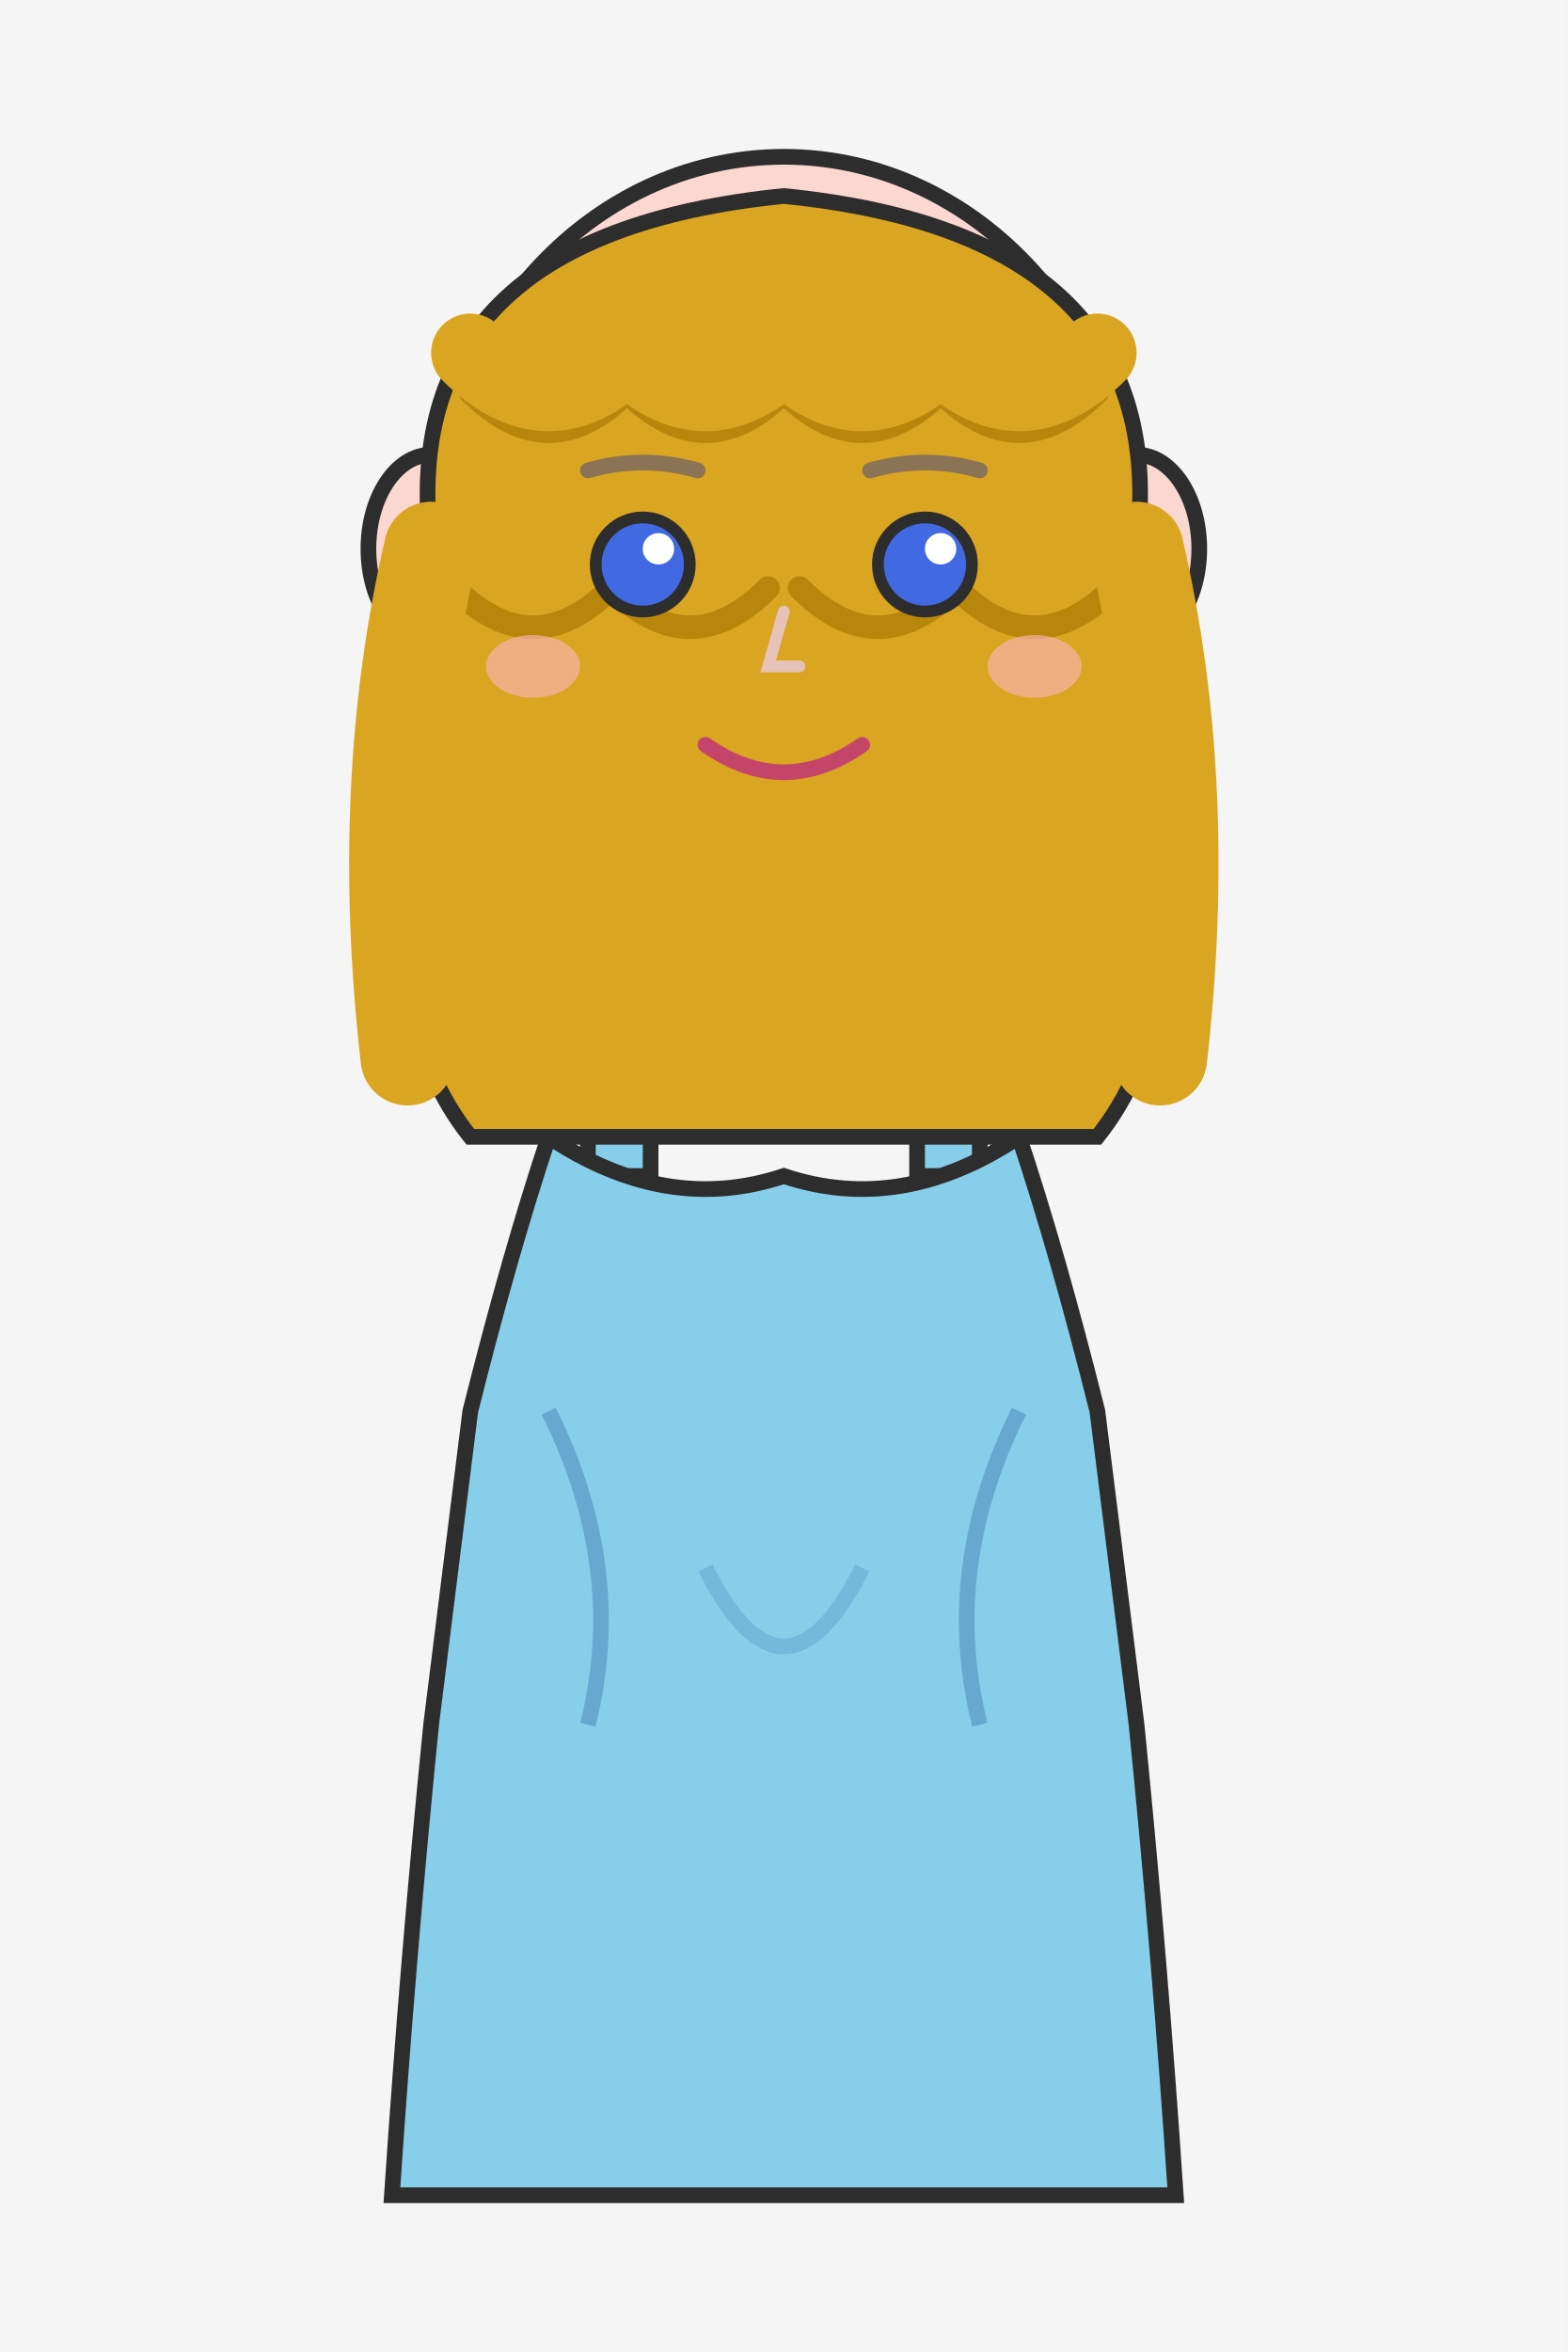
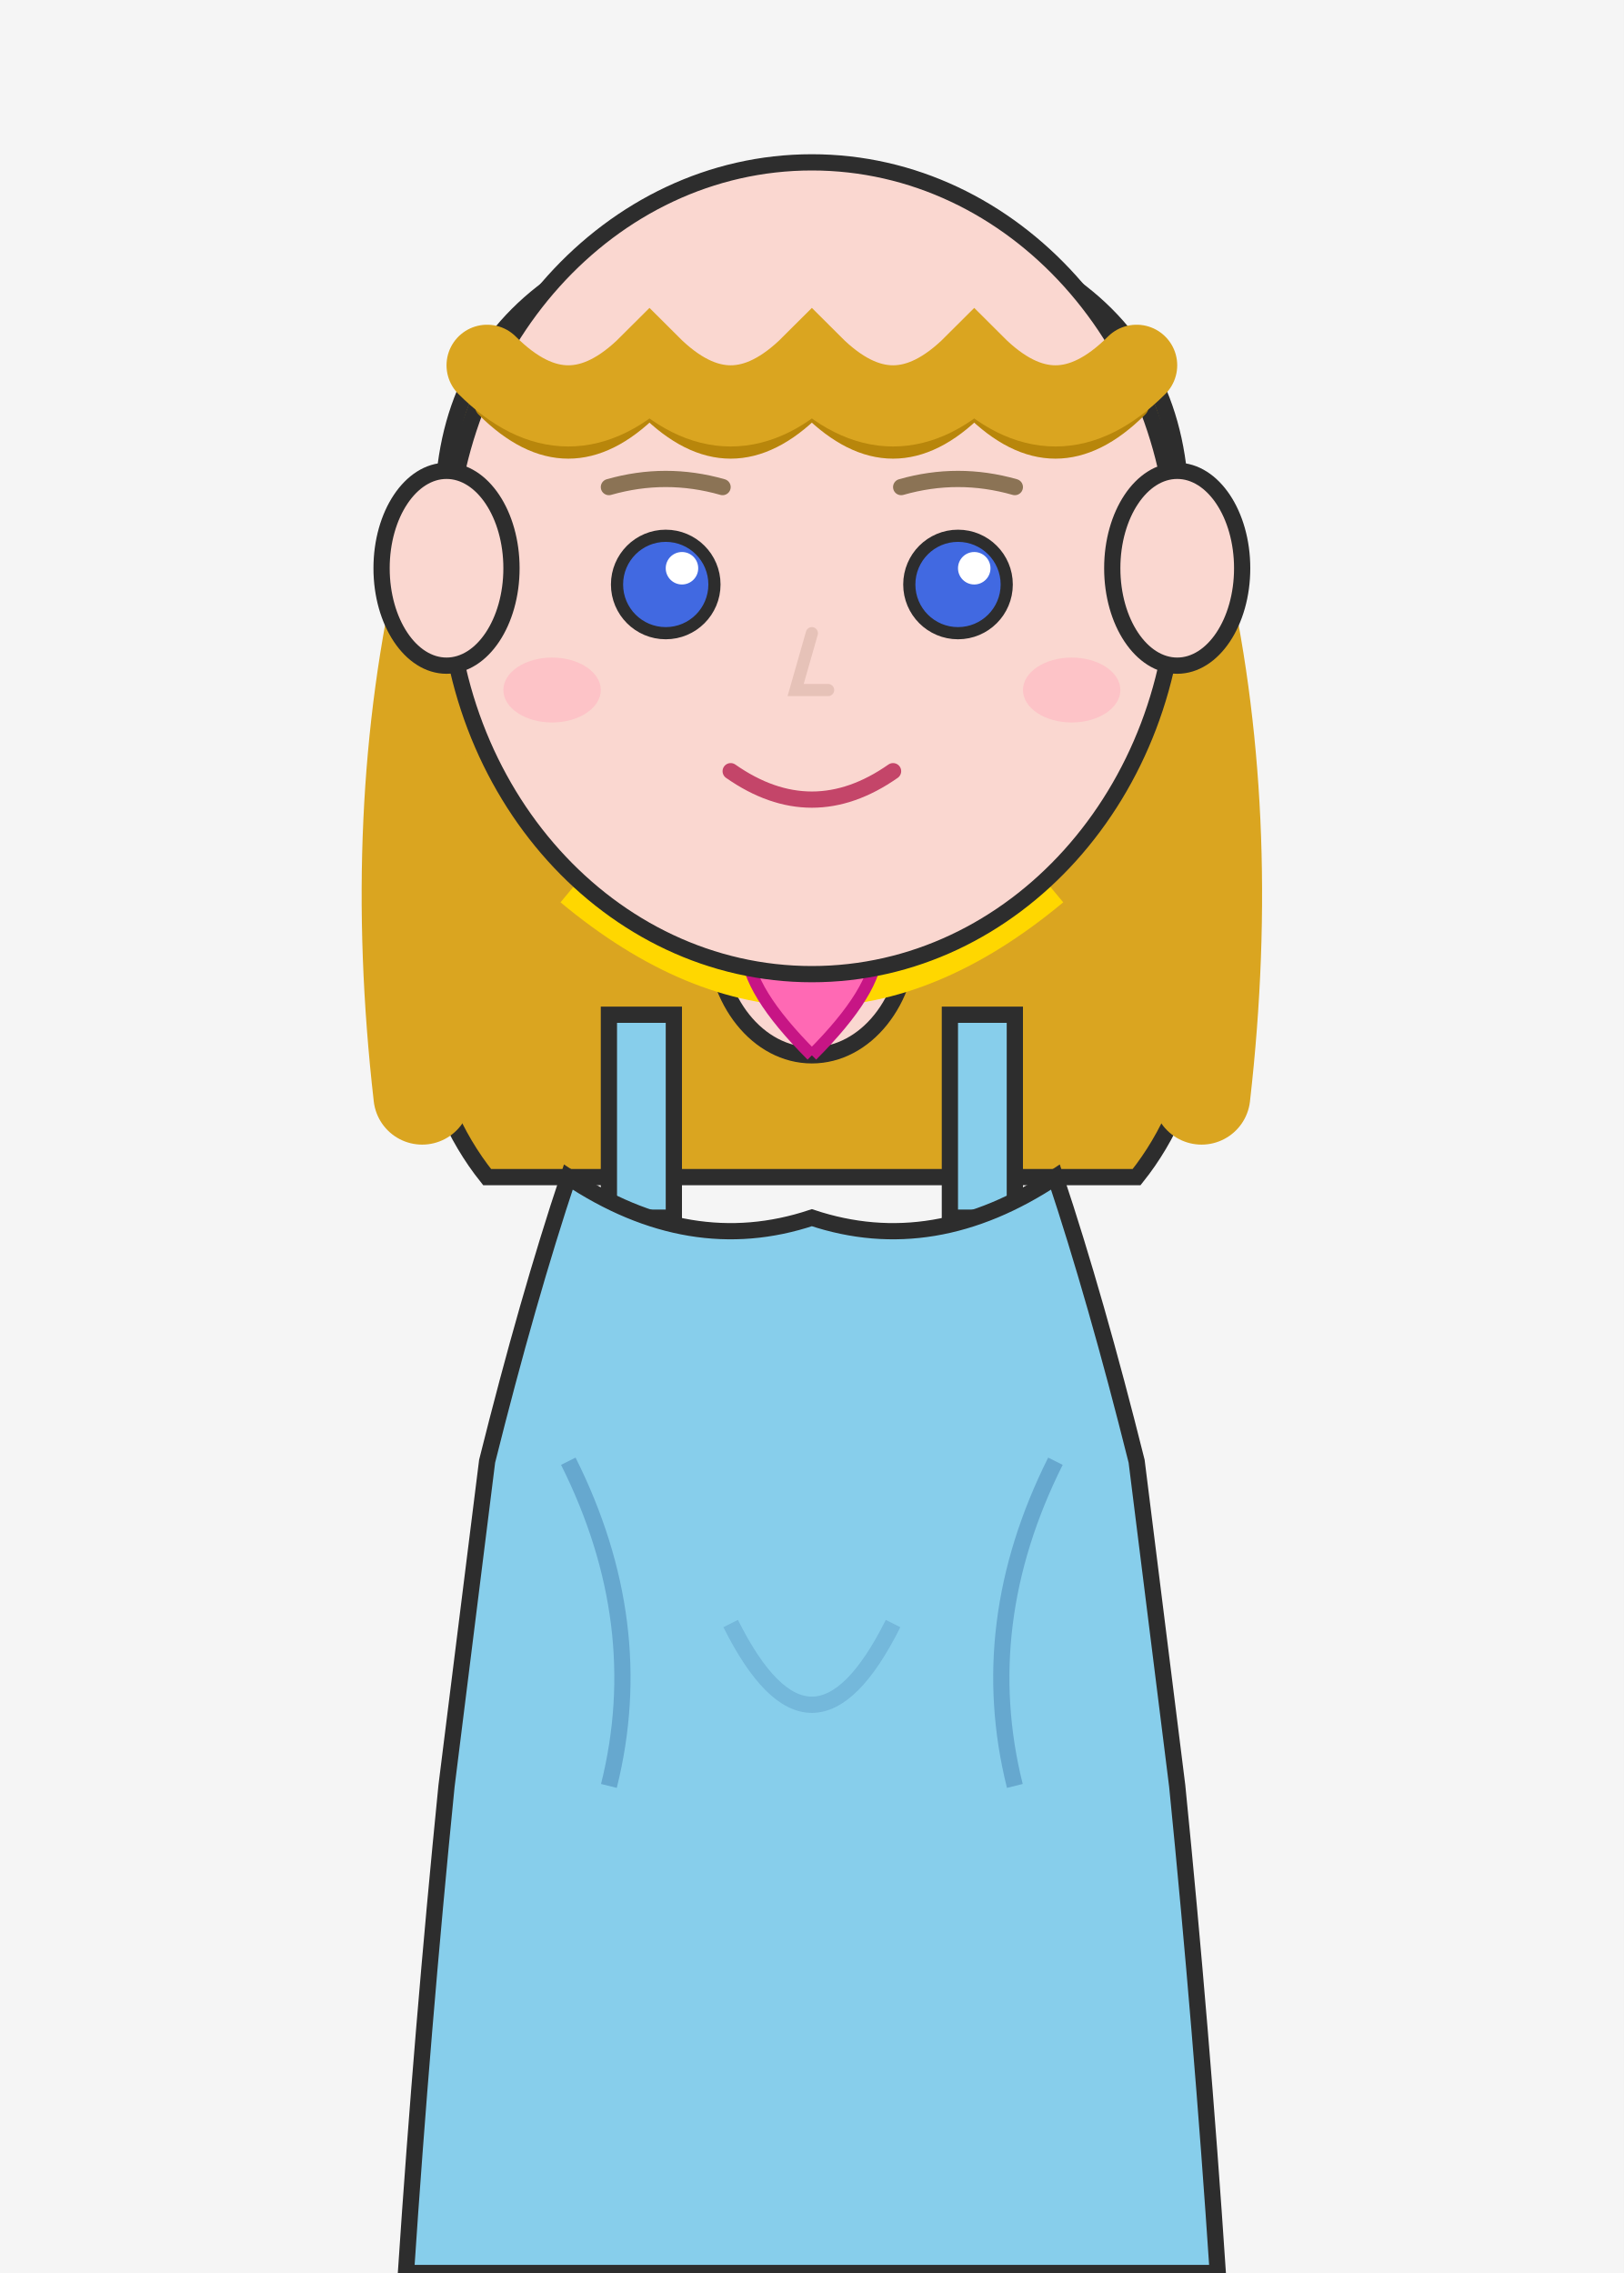
- <svg xmlns="http://www.w3.org/2000/svg" viewBox="0 0 200 300">
-   <rect width="200" height="300" fill="#f5f5f5" />
-   <ellipse cx="100" cy="115" rx="12" ry="15" fill="#E8C4B8" stroke="#2d2d2d" stroke-width="2" />
-   <circle cx="100" cy="110" r="5" fill="none" id="neckPoint" />
+ <svg xmlns="http://www.w3.org/2000/svg" viewBox="0 0 200 280">
+   <rect width="200" height="280" fill="#f5f5f5" />
+   <path d="M 55 70 Q 50 30 100 25 Q 150 30 145 70 L 148 100 Q 152 130 140 145 L 60 145 Q 48 130 52 100 Z" fill="#DAA520" stroke="#2d2d2d" stroke-width="2" />
+   <path d="M 55 70 Q 48 100 52 135" fill="none" stroke="#DAA520" stroke-width="12" stroke-linecap="round" />
+   <path d="M 145 70 Q 152 100 148 135" fill="none" stroke="#DAA520" stroke-width="12" stroke-linecap="round" />
  <rect x="75" y="125" width="8" height="25" fill="#87CEEB" stroke="#2d2d2d" stroke-width="2" />
  <rect x="117" y="125" width="8" height="25" fill="#87CEEB" stroke="#2d2d2d" stroke-width="2" />
  <path d="M 70 145             Q 65 160 60 180            L 55 220            Q 52 250 50 280            L 150 280            Q 148 250 145 220            L 140 180            Q 135 160 130 145            Q 115 155 100 150            Q 85 155 70 145 Z" fill="#87CEEB" stroke="#2d2d2d" stroke-width="2" />
  <path d="M 70 180 Q 80 200 75 220" fill="none" stroke="#4682B4" stroke-width="2" opacity="0.5" />
  <path d="M 130 180 Q 120 200 125 220" fill="none" stroke="#4682B4" stroke-width="2" opacity="0.5" />
  <path d="M 90 200 Q 100 220 110 200" fill="none" stroke="#4682B4" stroke-width="2" opacity="0.3" />
+   <ellipse cx="100" cy="115" rx="12" ry="15" fill="#FAD7D0" stroke="#2d2d2d" stroke-width="2" />
+   <path id="chain-path" d="M70 110 Q100 135 130 110" fill="none" stroke="#FFD700" stroke-width="3" />
+   <g id="pendant-group" transform="translate(100, 122)">
+     <path d="M0 8 Q-8 0 -8 -5 Q-8 -10 0 -10 Q8 -10 8 -5 Q8 0 0 8" fill="#FF69B4" stroke="#C71585" stroke-width="1.5" />
+   </g>
+   <circle id="neck-center" cx="100" cy="110" r="3" fill="none" />
  <ellipse cx="100" cy="70" rx="45" ry="50" fill="#FAD7D0" stroke="#2d2d2d" stroke-width="2" />
  <ellipse cx="55" cy="70" rx="8" ry="12" fill="#FAD7D0" stroke="#2d2d2d" stroke-width="2" />
  <ellipse cx="145" cy="70" rx="8" ry="12" fill="#FAD7D0" stroke="#2d2d2d" stroke-width="2" />
-   <path d="M 55 70 Q 50 30 100 25 Q 150 30 145 70 L 148 100 Q 152 130 140 145 L 60 145 Q 48 130 52 100 Z" fill="#DAA520" stroke="#2d2d2d" stroke-width="2" />
  <path d="M 60 50 Q 70 60 80 50 Q 90 60 100 50 Q 110 60 120 50 Q 130 60 140 50" fill="none" stroke="#B8860B" stroke-width="3" stroke-linecap="round" />
-   <path d="M 58 75 Q 68 85 78 75 Q 88 85 98 75" fill="none" stroke="#B8860B" stroke-width="3" stroke-linecap="round" />
-   <path d="M 102 75 Q 112 85 122 75 Q 132 85 142 75" fill="none" stroke="#B8860B" stroke-width="3" stroke-linecap="round" />
  <path d="M 60 45 Q 70 55 80 45 Q 90 55 100 45 Q 110 55 120 45 Q 130 55 140 45" fill="none" stroke="#DAA520" stroke-width="10" stroke-linecap="round" />
-   <path d="M 55 70 Q 48 100 52 135" fill="none" stroke="#DAA520" stroke-width="12" stroke-linecap="round" />
-   <path d="M 145 70 Q 152 100 148 135" fill="none" stroke="#DAA520" stroke-width="12" stroke-linecap="round" />
  <path d="M 75 60 Q 82 58 89 60" fill="none" stroke="#8B7355" stroke-width="2" stroke-linecap="round" />
  <path d="M 111 60 Q 118 58 125 60" fill="none" stroke="#8B7355" stroke-width="2" stroke-linecap="round" />
  <circle cx="82" cy="72" r="6" fill="#4169E1" stroke="#2d2d2d" stroke-width="1.5" />
  <circle cx="118" cy="72" r="6" fill="#4169E1" stroke="#2d2d2d" stroke-width="1.5" />
  <circle cx="84" cy="70" r="2" fill="white" />
  <circle cx="120" cy="70" r="2" fill="white" />
  <ellipse cx="68" cy="85" rx="6" ry="4" fill="#FFB6C1" opacity="0.6" />
  <ellipse cx="132" cy="85" rx="6" ry="4" fill="#FFB6C1" opacity="0.6" />
  <path d="M 100 78 L 98 85 L 102 85" fill="none" stroke="#E6C2B8" stroke-width="1.5" stroke-linecap="round" />
  <path d="M 90 95 Q 100 102 110 95" fill="none" stroke="#C44569" stroke-width="2" stroke-linecap="round" />
</svg>
